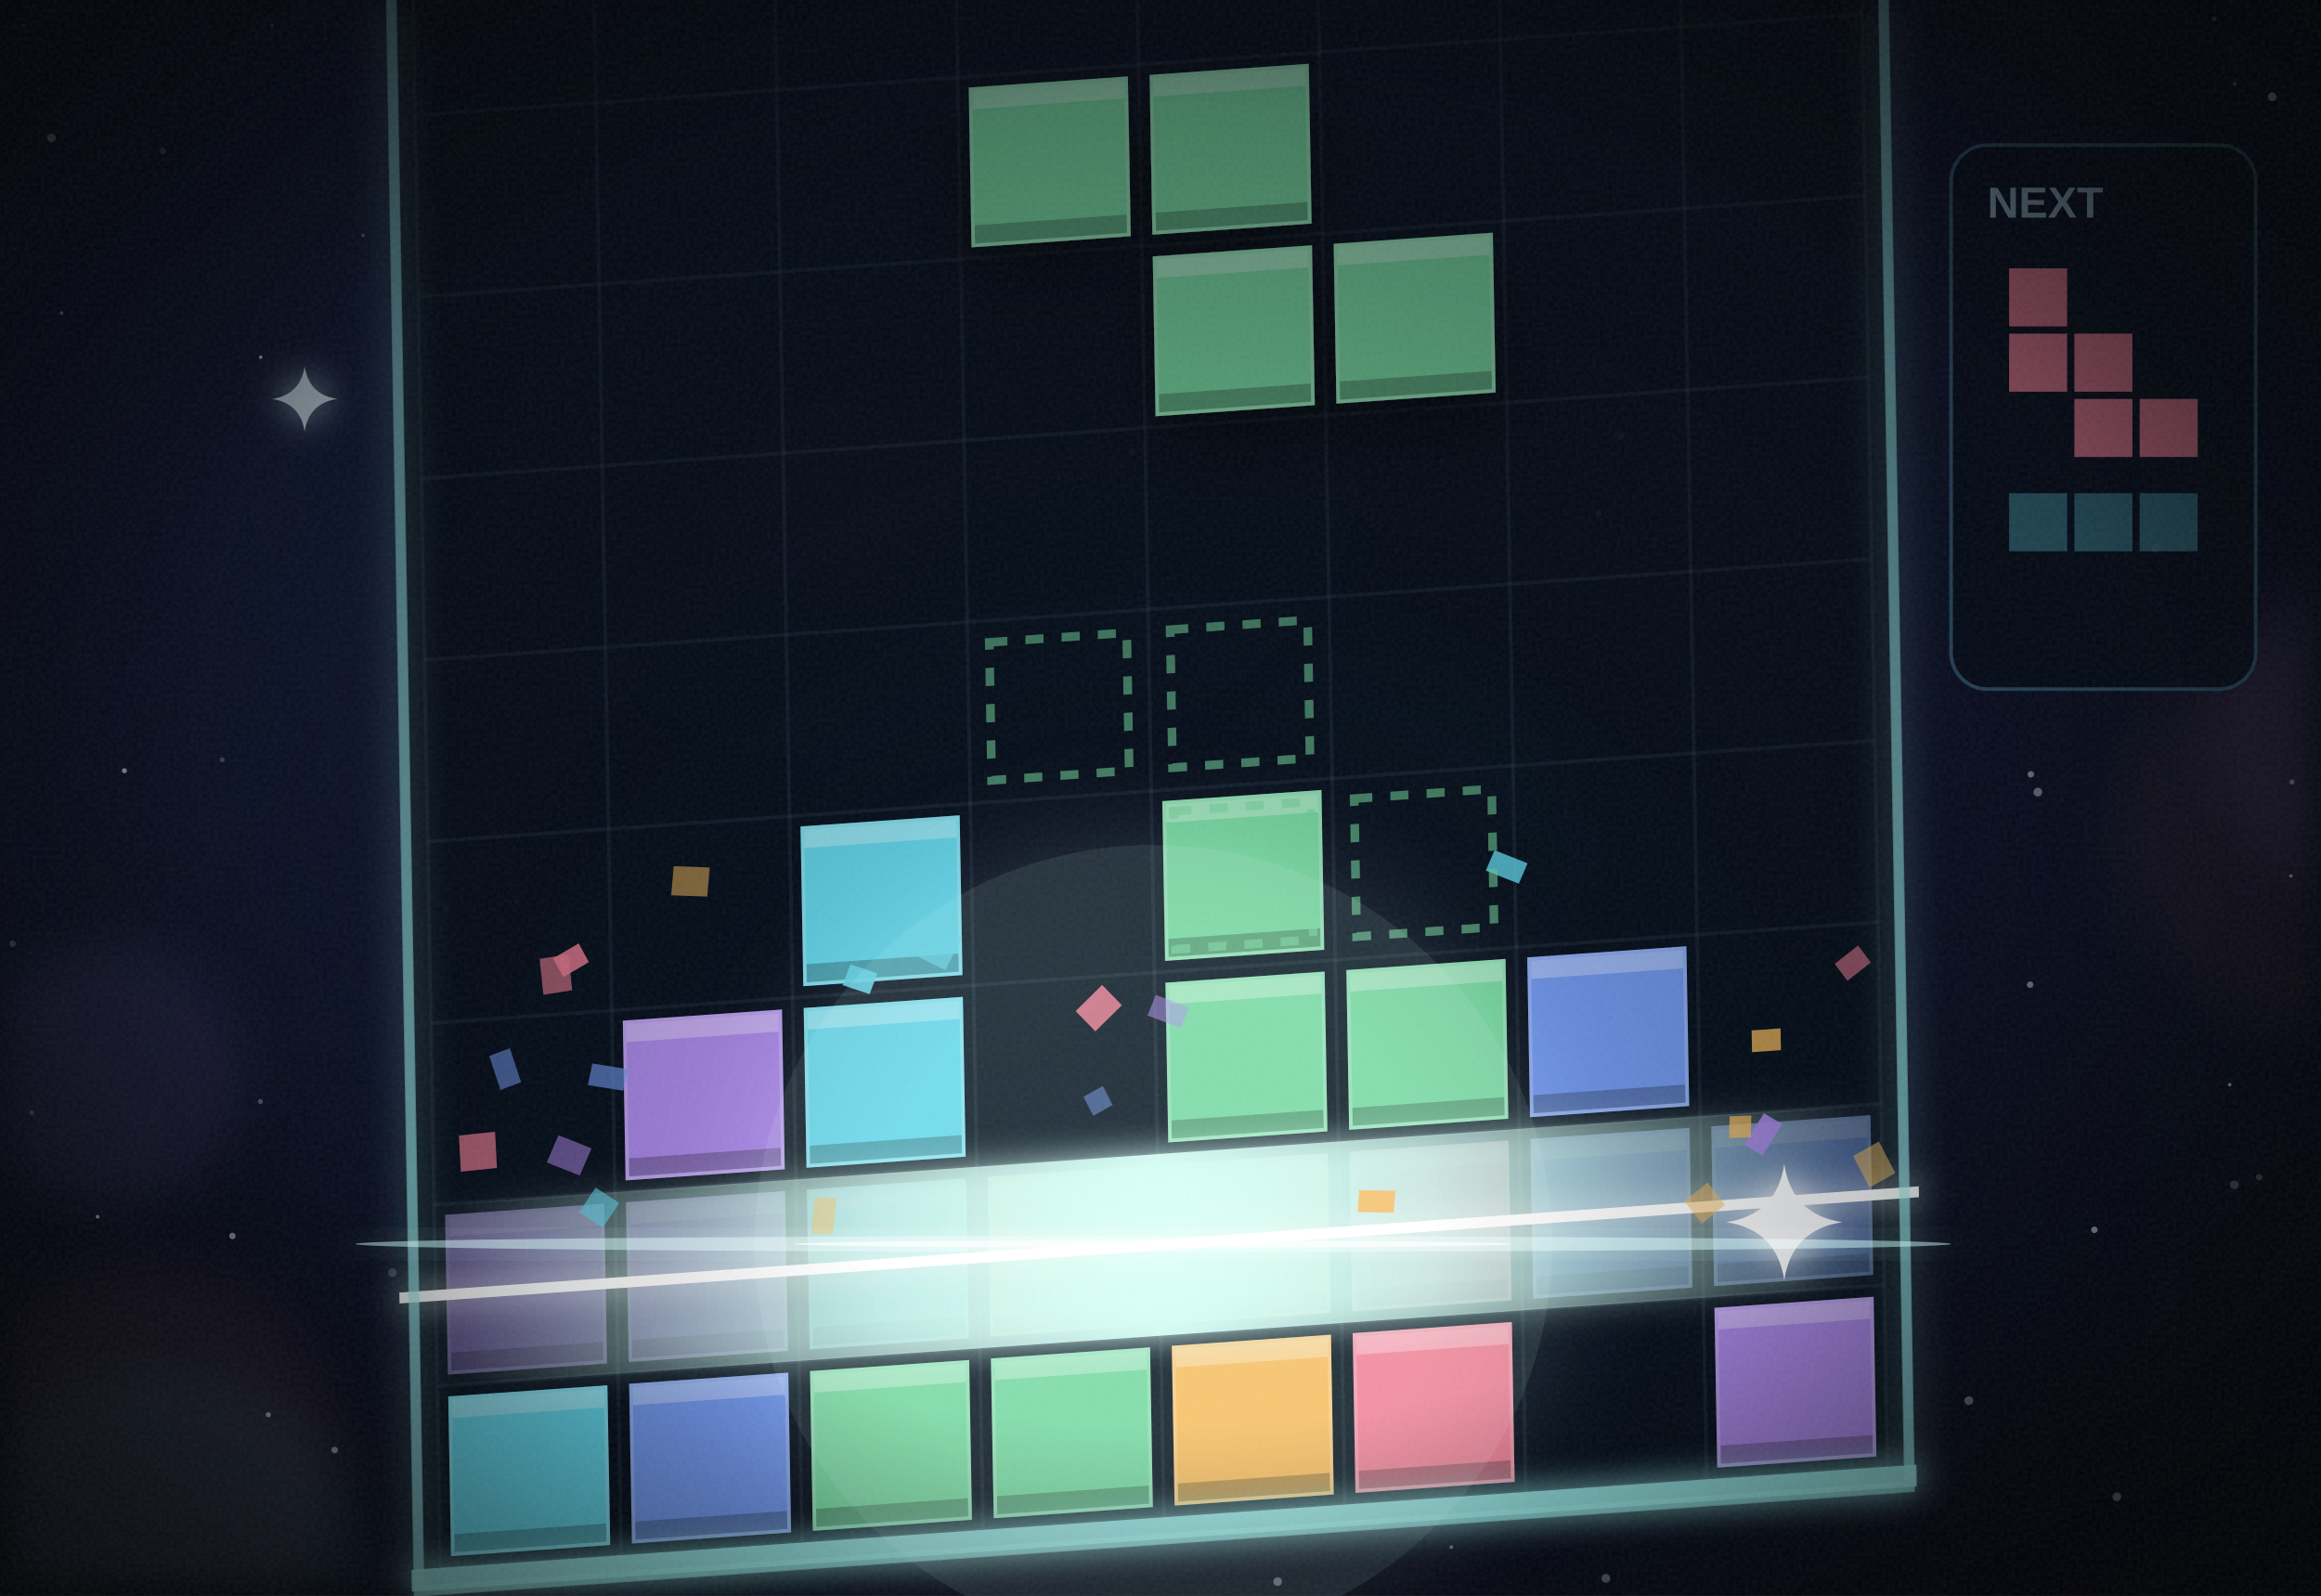
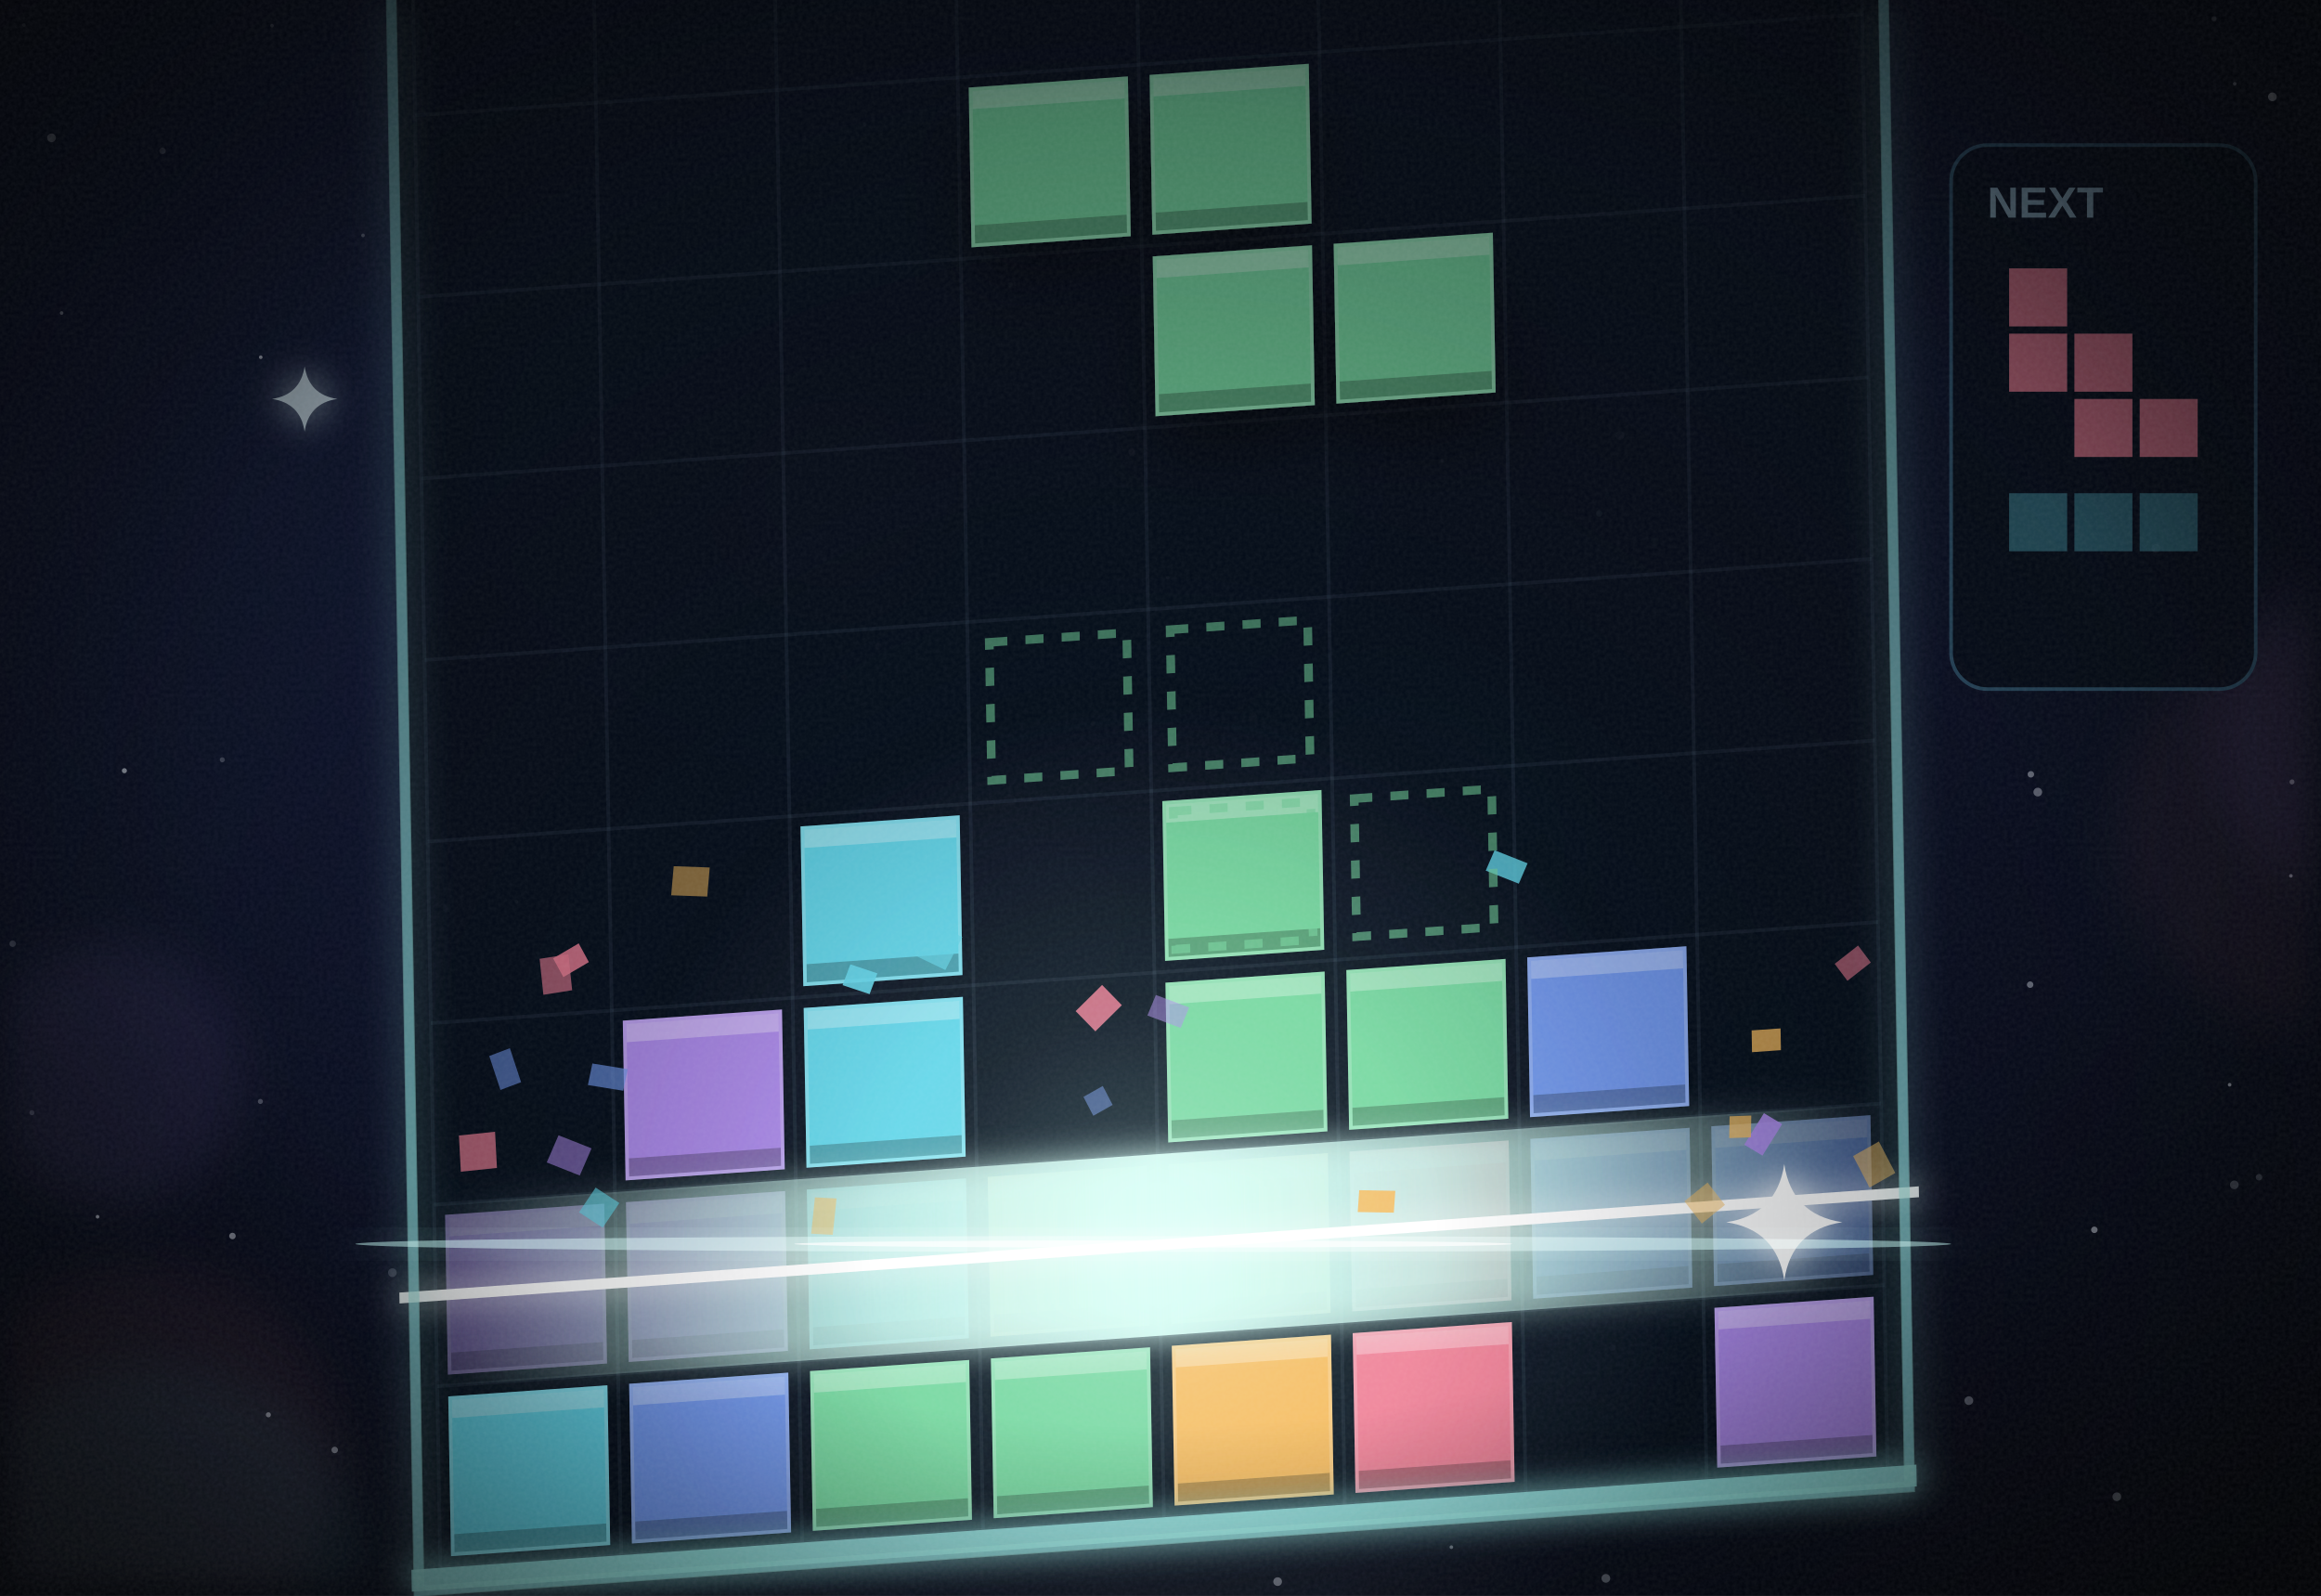
<svg xmlns="http://www.w3.org/2000/svg" viewBox="0 0 640 440" preserveAspectRatio="xMidYMid slice">
  <defs>
    <filter id="glow" x="-50%" y="-50%" width="200%" height="200%">
      <feGaussianBlur stdDeviation="5" result="b" />
      <feMerge>
        <feMergeNode in="b" />
        <feMergeNode in="SourceGraphic" />
      </feMerge>
    </filter>
    <filter id="bigglow" x="-50%" y="-50%" width="200%" height="200%">
      <feGaussianBlur stdDeviation="14" result="b" />
      <feMerge>
        <feMergeNode in="b" />
        <feMergeNode in="SourceGraphic" />
      </feMerge>
    </filter>
    <filter id="soft" x="-50%" y="-50%" width="200%" height="200%">
      <feGaussianBlur stdDeviation="10" />
    </filter>
    <filter id="dof" x="-20%" y="-20%" width="140%" height="140%">
      <feGaussianBlur stdDeviation="4" />
    </filter>
    <filter id="dof2" x="-20%" y="-20%" width="140%" height="140%">
      <feGaussianBlur stdDeviation="9" />
    </filter>
    <filter id="bokeh" x="-50%" y="-50%" width="200%" height="200%">
      <feGaussianBlur stdDeviation="7" />
    </filter>
    <filter id="shadow" x="-30%" y="-30%" width="160%" height="160%">
      <feDropShadow dx="0" dy="10" stdDeviation="10" flood-color="#000" flood-opacity=".6" />
    </filter>
    <filter id="grain" x="0" y="0" width="100%" height="100%">
      <feTurbulence type="fractalNoise" baseFrequency=".9" numOctaves="2" seed="7" />
      <feColorMatrix values="0 0 0 0 1  0 0 0 0 1  0 0 0 0 1  0 0 0 .055 0" />
    </filter>
    <linearGradient id="chrome" x1="0" y1="0" x2="0" y2="1">
      <stop offset="0" stop-color="#f6fbff" />
      <stop offset=".45" stop-color="#9fb0c4" />
      <stop offset=".55" stop-color="#5d6c80" />
      <stop offset="1" stop-color="#cfdbe8" />
    </linearGradient>
    <linearGradient id="gold" x1="0" y1="0" x2="0" y2="1">
      <stop offset="0" stop-color="#fff3b0" />
      <stop offset=".5" stop-color="#ffb81f" />
      <stop offset="1" stop-color="#b86a00" />
    </linearGradient>
    <radialGradient id="vig" cx="50%" cy="48%" r="75%">
      <stop offset=".55" stop-color="#000" stop-opacity="0" />
      <stop offset="1" stop-color="#000" stop-opacity=".72" />
    </radialGradient>
    <radialGradient id="ssbg" cx="40%" cy="30%" r="90%">
      <stop offset="0" stop-color="#15204a" />
      <stop offset=".6" stop-color="#070d22" />
      <stop offset="1" stop-color="#03060f" />
    </radialGradient>
    <linearGradient id="ssflash" x1="0" y1="0" x2="1" y2="0">
      <stop offset="0" stop-color="#d2fff5" stop-opacity="0" />
      <stop offset=".5" stop-color="#d2fff5" stop-opacity=".95" />
      <stop offset="1" stop-color="#d2fff5" stop-opacity="0" />
    </linearGradient>
  </defs>
  <rect width="640" height="440" fill="#05070f" />
  <rect width="640" height="440" fill="url(#ssbg)" />
  <circle cx="261.5" cy="238.5" r="0.5" fill="#eaf2ff" opacity="0.32" />
  <circle cx="144.1" cy="12.8" r="0.5" fill="#eaf2ff" opacity="0.60" />
  <circle cx="64.1" cy="340.8" r="0.9" fill="#eaf2ff" opacity="0.69" />
  <circle cx="242.2" cy="178.2" r="0.9" fill="#eaf2ff" opacity="0.45" />
  <circle cx="216.8" cy="124.4" r="0.7" fill="#eaf2ff" opacity="0.28" />
  <circle cx="44.8" cy="41.6" r="0.9" fill="#eaf2ff" opacity="0.28" />
  <circle cx="400.2" cy="426.6" r="0.5" fill="#eaf2ff" opacity="0.44" />
  <circle cx="61.3" cy="209.5" r="0.7" fill="#eaf2ff" opacity="0.33" />
  <circle cx="165.3" cy="109.1" r="0.5" fill="#eaf2ff" opacity="0.23" />
  <circle cx="614.8" cy="299.1" r="0.5" fill="#eaf2ff" opacity="0.72" />
  <circle cx="444.6" cy="371.6" r="0.9" fill="#eaf2ff" opacity="0.46" />
  <circle cx="301.4" cy="199.6" r="0.7" fill="#eaf2ff" opacity="0.36" />
  <circle cx="291.6" cy="349.4" r="0.9" fill="#eaf2ff" opacity="0.63" />
  <circle cx="622.9" cy="324.6" r="0.9" fill="#eaf2ff" opacity="0.31" />
  <circle cx="142.8" cy="6.4" r="0.9" fill="#eaf2ff" opacity="0.90" />
  <circle cx="228.3" cy="87.6" r="0.5" fill="#eaf2ff" opacity="0.45" />
  <circle cx="71.9" cy="98.5" r="0.5" fill="#eaf2ff" opacity="0.90" />
  <circle cx="486.9" cy="297.4" r="1.2" fill="#eaf2ff" opacity="0.29" />
  <circle cx="114.8" cy="282.7" r="0.5" fill="#eaf2ff" opacity="0.63" />
  <circle cx="188.0" cy="283.9" r="0.9" fill="#eaf2ff" opacity="0.25" />
  <circle cx="278.6" cy="78.5" r="0.7" fill="#eaf2ff" opacity="0.80" />
  <circle cx="626.6" cy="26.7" r="1.2" fill="#eaf2ff" opacity="0.87" />
  <circle cx="168.0" cy="28.5" r="0.9" fill="#eaf2ff" opacity="0.58" />
  <circle cx="312.1" cy="125.0" r="0.9" fill="#eaf2ff" opacity="0.48" />
  <circle cx="193.4" cy="388.4" r="1.2" fill="#eaf2ff" opacity="0.25" />
  <circle cx="161.4" cy="415.1" r="0.7" fill="#eaf2ff" opacity="0.25" />
  <circle cx="282.6" cy="286.4" r="1.2" fill="#eaf2ff" opacity="0.26" />
  <circle cx="577.5" cy="339.1" r="0.9" fill="#eaf2ff" opacity="0.72" />
  <circle cx="322.0" cy="159.3" r="0.5" fill="#eaf2ff" opacity="0.69" />
  <circle cx="358.4" cy="32.1" r="0.9" fill="#eaf2ff" opacity="0.80" />
  <circle cx="442.8" cy="435.2" r="1.2" fill="#eaf2ff" opacity="0.38" />
  <circle cx="148.3" cy="262.8" r="0.5" fill="#eaf2ff" opacity="0.42" />
  <circle cx="208.3" cy="218.5" r="0.5" fill="#eaf2ff" opacity="0.26" />
  <circle cx="583.7" cy="412.7" r="1.2" fill="#eaf2ff" opacity="0.47" />
  <circle cx="616.1" cy="326.7" r="1.2" fill="#eaf2ff" opacity="0.35" />
  <circle cx="100.1" cy="64.9" r="0.5" fill="#eaf2ff" opacity="0.43" />
  <circle cx="8.8" cy="306.8" r="0.7" fill="#eaf2ff" opacity="0.32" />
  <circle cx="347.9" cy="34.0" r="0.5" fill="#eaf2ff" opacity="0.47" />
  <circle cx="320.9" cy="280.8" r="0.9" fill="#eaf2ff" opacity="0.48" />
  <circle cx="179.8" cy="357.6" r="0.7" fill="#eaf2ff" opacity="0.68" />
  <circle cx="441.0" cy="141.6" r="0.9" fill="#eaf2ff" opacity="0.88" />
  <circle cx="397.7" cy="127.0" r="0.5" fill="#eaf2ff" opacity="0.76" />
  <circle cx="75.0" cy="7.1" r="0.5" fill="#eaf2ff" opacity="0.32" />
  <circle cx="74.0" cy="390.1" r="0.7" fill="#eaf2ff" opacity="0.83" />
  <circle cx="446.7" cy="120.1" r="1.2" fill="#eaf2ff" opacity="0.78" />
  <circle cx="158.9" cy="120.8" r="0.7" fill="#eaf2ff" opacity="0.41" />
  <circle cx="494.8" cy="338.1" r="0.7" fill="#eaf2ff" opacity="0.66" />
  <circle cx="110.1" cy="78.6" r="1.2" fill="#eaf2ff" opacity="0.84" />
  <circle cx="312.0" cy="124.5" r="0.9" fill="#eaf2ff" opacity="0.68" />
  <circle cx="561.9" cy="218.4" r="1.2" fill="#eaf2ff" opacity="0.54" />
  <circle cx="71.8" cy="303.7" r="0.7" fill="#eaf2ff" opacity="0.38" />
  <circle cx="144.0" cy="392.9" r="0.7" fill="#eaf2ff" opacity="0.44" />
  <circle cx="232.7" cy="186.8" r="0.9" fill="#eaf2ff" opacity="0.22" />
  <circle cx="174.7" cy="414.9" r="1.2" fill="#eaf2ff" opacity="0.27" />
  <circle cx="147.4" cy="236.3" r="0.5" fill="#eaf2ff" opacity="0.32" />
  <circle cx="408.3" cy="292.4" r="0.9" fill="#eaf2ff" opacity="0.66" />
  <circle cx="407.3" cy="407.1" r="1.2" fill="#eaf2ff" opacity="0.55" />
  <circle cx="3.5" cy="260.2" r="0.9" fill="#eaf2ff" opacity="0.32" />
  <circle cx="142.4" cy="248.6" r="0.5" fill="#eaf2ff" opacity="0.86" />
  <circle cx="108.2" cy="350.9" r="1.2" fill="#eaf2ff" opacity="0.23" />
  <circle cx="443.3" cy="136.3" r="0.5" fill="#eaf2ff" opacity="0.31" />
  <circle cx="165.8" cy="391.7" r="0.5" fill="#eaf2ff" opacity="0.45" />
  <circle cx="616.2" cy="23.1" r="0.5" fill="#eaf2ff" opacity="0.59" />
  <circle cx="456.3" cy="149.4" r="1.2" fill="#eaf2ff" opacity="0.28" />
  <circle cx="345.4" cy="197.6" r="1.2" fill="#eaf2ff" opacity="0.22" />
  <circle cx="6.6" cy="6.9" r="0.5" fill="#eaf2ff" opacity="0.28" />
  <circle cx="509.8" cy="341.5" r="1.2" fill="#eaf2ff" opacity="0.59" />
  <circle cx="34.3" cy="212.5" r="0.7" fill="#eaf2ff" opacity="0.89" />
  <circle cx="341.1" cy="49.6" r="0.7" fill="#eaf2ff" opacity="0.35" />
  <circle cx="163.5" cy="121.1" r="0.7" fill="#eaf2ff" opacity="0.76" />
  <circle cx="594.5" cy="151.2" r="1.2" fill="#eaf2ff" opacity="0.69" />
  <circle cx="17.0" cy="86.3" r="0.5" fill="#eaf2ff" opacity="0.69" />
  <circle cx="287.3" cy="60.3" r="1.2" fill="#eaf2ff" opacity="0.37" />
  <circle cx="123.2" cy="250.3" r="1.2" fill="#eaf2ff" opacity="0.43" />
  <circle cx="542.9" cy="386.2" r="1.2" fill="#eaf2ff" opacity="0.43" />
  <circle cx="405.7" cy="236.5" r="0.9" fill="#eaf2ff" opacity="0.31" />
  <circle cx="26.9" cy="335.5" r="0.5" fill="#eaf2ff" opacity="0.87" />
  <circle cx="196.1" cy="322.0" r="0.9" fill="#eaf2ff" opacity="0.60" />
  <circle cx="340.0" cy="93.6" r="0.5" fill="#eaf2ff" opacity="0.63" />
  <circle cx="632.0" cy="215.6" r="0.7" fill="#eaf2ff" opacity="0.57" />
  <circle cx="562.1" cy="99.8" r="0.7" fill="#eaf2ff" opacity="0.39" />
  <circle cx="14.2" cy="38.0" r="1.2" fill="#eaf2ff" opacity="0.59" />
  <circle cx="498.1" cy="105.8" r="0.7" fill="#eaf2ff" opacity="0.69" />
  <circle cx="560.0" cy="213.5" r="0.9" fill="#eaf2ff" opacity="0.60" />
  <circle cx="92.3" cy="399.8" r="0.9" fill="#eaf2ff" opacity="0.64" />
  <circle cx="559.8" cy="271.5" r="0.9" fill="#eaf2ff" opacity="0.56" />
  <circle cx="238.4" cy="34.3" r="0.5" fill="#eaf2ff" opacity="0.74" />
  <circle cx="631.7" cy="241.5" r="0.5" fill="#eaf2ff" opacity="0.73" />
  <circle cx="352.3" cy="436.1" r="1.2" fill="#eaf2ff" opacity="0.45" />
  <circle cx="610.5" cy="5.2" r="0.7" fill="#eaf2ff" opacity="0.38" />
  <circle cx="302.7" cy="282.4" r="48.0" fill="#5fd4e8" opacity="0.10" filter="url(#bokeh)" />
  <circle cx="657.7" cy="202.0" r="47.2" fill="#a986e8" opacity="0.13" filter="url(#bokeh)" />
  <circle cx="389.0" cy="236.8" r="47.8" fill="#5fd4e8" opacity="0.16" filter="url(#bokeh)" />
  <circle cx="230.0" cy="136.3" r="31.6" fill="#ef7d94" opacity="0.14" filter="url(#bokeh)" />
  <circle cx="30.7" cy="296.0" r="36.1" fill="#a986e8" opacity="0.14" filter="url(#bokeh)" />
  <circle cx="39.4" cy="402.7" r="53.5" fill="#ef7d94" opacity="0.11" filter="url(#bokeh)" />
  <circle cx="41.9" cy="434.1" r="58.1" fill="#5fd4e8" opacity="0.13" filter="url(#bokeh)" />
  <circle cx="640.5" cy="228.2" r="55.8" fill="#ef7d94" opacity="0.08" filter="url(#bokeh)" />
  <circle cx="453.8" cy="3.6" r="30.2" fill="#5fd4e8" opacity="0.10" filter="url(#bokeh)" />
  <circle cx="264.8" cy="254.1" r="41.2" fill="#a986e8" opacity="0.11" filter="url(#bokeh)" />
  <g transform="translate(320 250) rotate(-4) skewX(-3) translate(-320 -250)">
    <rect x="112" y="-40" width="412" height="464" fill="#040c19" fill-opacity=".94" stroke="#335e79" stroke-width="2.5" />
    <line x1="118" y1="-40" x2="118" y2="418" stroke="#a7cfeb" stroke-opacity=".08" />
    <line x1="168" y1="-40" x2="168" y2="418" stroke="#a7cfeb" stroke-opacity=".08" />
    <line x1="218" y1="-40" x2="218" y2="418" stroke="#a7cfeb" stroke-opacity=".08" />
    <line x1="268" y1="-40" x2="268" y2="418" stroke="#a7cfeb" stroke-opacity=".08" />
    <line x1="318" y1="-40" x2="318" y2="418" stroke="#a7cfeb" stroke-opacity=".08" />
    <line x1="368" y1="-40" x2="368" y2="418" stroke="#a7cfeb" stroke-opacity=".08" />
    <line x1="418" y1="-40" x2="418" y2="418" stroke="#a7cfeb" stroke-opacity=".08" />
    <line x1="468" y1="-40" x2="468" y2="418" stroke="#a7cfeb" stroke-opacity=".08" />
    <line x1="518" y1="-40" x2="518" y2="418" stroke="#a7cfeb" stroke-opacity=".08" />
    <line x1="118" y1="418" x2="518" y2="418" stroke="#a7cfeb" stroke-opacity=".08" />
    <line x1="118" y1="368" x2="518" y2="368" stroke="#a7cfeb" stroke-opacity=".08" />
    <line x1="118" y1="318" x2="518" y2="318" stroke="#a7cfeb" stroke-opacity=".08" />
    <line x1="118" y1="268" x2="518" y2="268" stroke="#a7cfeb" stroke-opacity=".08" />
    <line x1="118" y1="218" x2="518" y2="218" stroke="#a7cfeb" stroke-opacity=".08" />
    <line x1="118" y1="168" x2="518" y2="168" stroke="#a7cfeb" stroke-opacity=".08" />
    <line x1="118" y1="118" x2="518" y2="118" stroke="#a7cfeb" stroke-opacity=".08" />
    <line x1="118" y1="68" x2="518" y2="68" stroke="#a7cfeb" stroke-opacity=".08" />
    <line x1="118" y1="18" x2="518" y2="18" stroke="#a7cfeb" stroke-opacity=".08" />
    <line x1="118" y1="-32" x2="518" y2="-32" stroke="#a7cfeb" stroke-opacity=".08" />
    <rect x="121" y="371" width="44" height="44" fill="#5fd4e8" />
    <rect x="122" y="372" width="42" height="5" fill="#fff" opacity=".3" />
    <rect x="122" y="409" width="42" height="5" fill="#000" opacity=".26" />
    <rect x="121.5" y="371.5" width="43" height="43" fill="none" stroke="#fff" stroke-opacity=".2" />
    <rect x="171" y="371" width="44" height="44" fill="#6f96ed" />
    <rect x="172" y="372" width="42" height="5" fill="#fff" opacity=".3" />
    <rect x="172" y="409" width="42" height="5" fill="#000" opacity=".26" />
    <rect x="171.5" y="371.5" width="43" height="43" fill="none" stroke="#fff" stroke-opacity=".2" />
    <rect x="221" y="371" width="44" height="44" fill="#73d69d" />
    <rect x="222" y="372" width="42" height="5" fill="#fff" opacity=".3" />
    <rect x="222" y="409" width="42" height="5" fill="#000" opacity=".26" />
    <rect x="221.5" y="371.5" width="43" height="43" fill="none" stroke="#fff" stroke-opacity=".2" />
    <rect x="271" y="371" width="44" height="44" fill="#73d69d" />
    <rect x="272" y="372" width="42" height="5" fill="#fff" opacity=".3" />
    <rect x="272" y="409" width="42" height="5" fill="#000" opacity=".26" />
    <rect x="271.5" y="371.5" width="43" height="43" fill="none" stroke="#fff" stroke-opacity=".2" />
    <rect x="321" y="371" width="44" height="44" fill="#f5ba5b" />
    <rect x="322" y="372" width="42" height="5" fill="#fff" opacity=".3" />
    <rect x="322" y="409" width="42" height="5" fill="#000" opacity=".26" />
    <rect x="321.5" y="371.5" width="43" height="43" fill="none" stroke="#fff" stroke-opacity=".2" />
    <rect x="371" y="371" width="44" height="44" fill="#ef7d94" />
    <rect x="372" y="372" width="42" height="5" fill="#fff" opacity=".3" />
    <rect x="372" y="409" width="42" height="5" fill="#000" opacity=".26" />
    <rect x="371.5" y="371.5" width="43" height="43" fill="none" stroke="#fff" stroke-opacity=".2" />
    <rect x="471" y="371" width="44" height="44" fill="#a986e8" />
    <rect x="472" y="372" width="42" height="5" fill="#fff" opacity=".3" />
    <rect x="472" y="409" width="42" height="5" fill="#000" opacity=".26" />
    <rect x="471.5" y="371.5" width="43" height="43" fill="none" stroke="#fff" stroke-opacity=".2" />
    <rect x="171" y="271" width="44" height="44" fill="#a986e8" />
    <rect x="172" y="272" width="42" height="5" fill="#fff" opacity=".3" />
    <rect x="172" y="309" width="42" height="5" fill="#000" opacity=".26" />
    <rect x="171.5" y="271.5" width="43" height="43" fill="none" stroke="#fff" stroke-opacity=".2" />
    <rect x="221" y="271" width="44" height="44" fill="#5fd4e8" />
    <rect x="222" y="272" width="42" height="5" fill="#fff" opacity=".3" />
    <rect x="222" y="309" width="42" height="5" fill="#000" opacity=".26" />
    <rect x="221.5" y="271.5" width="43" height="43" fill="none" stroke="#fff" stroke-opacity=".2" />
    <rect x="321" y="271" width="44" height="44" fill="#73d69d" />
    <rect x="322" y="272" width="42" height="5" fill="#fff" opacity=".3" />
    <rect x="322" y="309" width="42" height="5" fill="#000" opacity=".26" />
    <rect x="321.5" y="271.5" width="43" height="43" fill="none" stroke="#fff" stroke-opacity=".2" />
    <rect x="371" y="271" width="44" height="44" fill="#73d69d" />
    <rect x="372" y="272" width="42" height="5" fill="#fff" opacity=".3" />
    <rect x="372" y="309" width="42" height="5" fill="#000" opacity=".26" />
    <rect x="371.5" y="271.5" width="43" height="43" fill="none" stroke="#fff" stroke-opacity=".2" />
    <rect x="421" y="271" width="44" height="44" fill="#6f96ed" />
    <rect x="422" y="272" width="42" height="5" fill="#fff" opacity=".3" />
    <rect x="422" y="309" width="42" height="5" fill="#000" opacity=".26" />
    <rect x="421.5" y="271.5" width="43" height="43" fill="none" stroke="#fff" stroke-opacity=".2" />
    <rect x="221" y="221" width="44" height="44" fill="#5fd4e8" />
    <rect x="222" y="222" width="42" height="5" fill="#fff" opacity=".3" />
    <rect x="222" y="259" width="42" height="5" fill="#000" opacity=".26" />
    <rect x="221.5" y="221.5" width="43" height="43" fill="none" stroke="#fff" stroke-opacity=".2" />
    <rect x="321" y="221" width="44" height="44" fill="#73d69d" />
    <rect x="322" y="222" width="42" height="5" fill="#fff" opacity=".3" />
    <rect x="322" y="259" width="42" height="5" fill="#000" opacity=".26" />
    <rect x="321.5" y="221.5" width="43" height="43" fill="none" stroke="#fff" stroke-opacity=".2" />
    <g opacity=".55">
      <rect x="121" y="321" width="44" height="44" fill="#a986e8" />
      <rect x="122" y="322" width="42" height="5" fill="#fff" opacity=".3" />
      <rect x="122" y="359" width="42" height="5" fill="#000" opacity=".26" />
      <rect x="121.5" y="321.5" width="43" height="43" fill="none" stroke="#fff" stroke-opacity=".2" />
    </g>
    <g opacity=".55">
      <rect x="171" y="321" width="44" height="44" fill="#a986e8" />
      <rect x="172" y="322" width="42" height="5" fill="#fff" opacity=".3" />
      <rect x="172" y="359" width="42" height="5" fill="#000" opacity=".26" />
      <rect x="171.5" y="321.5" width="43" height="43" fill="none" stroke="#fff" stroke-opacity=".2" />
    </g>
    <g opacity=".55">
      <rect x="221" y="321" width="44" height="44" fill="#5fd4e8" />
      <rect x="222" y="322" width="42" height="5" fill="#fff" opacity=".3" />
      <rect x="222" y="359" width="42" height="5" fill="#000" opacity=".26" />
      <rect x="221.5" y="321.5" width="43" height="43" fill="none" stroke="#fff" stroke-opacity=".2" />
    </g>
    <g opacity=".55">
      <rect x="271" y="321" width="44" height="44" fill="#f5ba5b" />
      <rect x="272" y="322" width="42" height="5" fill="#fff" opacity=".3" />
      <rect x="272" y="359" width="42" height="5" fill="#000" opacity=".26" />
      <rect x="271.5" y="321.5" width="43" height="43" fill="none" stroke="#fff" stroke-opacity=".2" />
    </g>
    <g opacity=".55">
      <rect x="321" y="321" width="44" height="44" fill="#f5ba5b" />
      <rect x="322" y="322" width="42" height="5" fill="#fff" opacity=".3" />
      <rect x="322" y="359" width="42" height="5" fill="#000" opacity=".26" />
      <rect x="321.5" y="321.5" width="43" height="43" fill="none" stroke="#fff" stroke-opacity=".2" />
    </g>
    <g opacity=".55">
      <rect x="371" y="321" width="44" height="44" fill="#ef7d94" />
      <rect x="372" y="322" width="42" height="5" fill="#fff" opacity=".3" />
      <rect x="372" y="359" width="42" height="5" fill="#000" opacity=".26" />
      <rect x="371.5" y="321.5" width="43" height="43" fill="none" stroke="#fff" stroke-opacity=".2" />
    </g>
    <g opacity=".55">
      <rect x="421" y="321" width="44" height="44" fill="#6f96ed" />
      <rect x="422" y="322" width="42" height="5" fill="#fff" opacity=".3" />
      <rect x="422" y="359" width="42" height="5" fill="#000" opacity=".26" />
      <rect x="421.5" y="321.5" width="43" height="43" fill="none" stroke="#fff" stroke-opacity=".2" />
    </g>
    <g opacity=".55">
      <rect x="471" y="321" width="44" height="44" fill="#6f96ed" />
      <rect x="472" y="322" width="42" height="5" fill="#fff" opacity=".3" />
      <rect x="472" y="359" width="42" height="5" fill="#000" opacity=".26" />
      <rect x="471.5" y="321.5" width="43" height="43" fill="none" stroke="#fff" stroke-opacity=".2" />
    </g>
    <rect x="118" y="318" width="400" height="50" fill="url(#ssflash)" filter="url(#glow)" />
    <rect x="108" y="341.5" width="420" height="3" fill="#ffffff" filter="url(#glow)" />
    <rect x="303.2" y="298.2" width="6" height="6" fill="#6f96ed" opacity="0.50" transform="rotate(64 303.2 298.2)" />
    <rect x="303.5" y="270.4" width="8" height="10" fill="#ef7d94" opacity="0.82" transform="rotate(48 303.5 270.4)" />
    <rect x="185.8" y="229.5" width="10" height="8" fill="#f5ba5b" opacity="0.58" transform="rotate(6 185.8 229.5)" />
    <rect x="162.4" y="282.2" width="10" height="6" fill="#6f96ed" opacity="0.67" transform="rotate(13 162.4 282.2)" />
    <rect x="485.6" y="318.4" width="6" height="10" fill="#a986e8" opacity="0.90" transform="rotate(34 485.6 318.4)" />
    <rect x="482.6" y="295.4" width="8" height="6" fill="#f5ba5b" opacity="0.82" transform="rotate(0 482.6 295.4)" />
    <rect x="469.7" y="336.4" width="8" height="8" fill="#f5ba5b" opacity="0.51" transform="rotate(54 469.7 336.4)" />
    <rect x="412.5" y="240.9" width="10" height="6" fill="#5fd4e8" opacity="0.84" transform="rotate(25 412.5 240.9)" />
    <rect x="476.1" y="318.6" width="6" height="6" fill="#f5ba5b" opacity="0.74" transform="rotate(2 476.1 318.6)" />
    <rect x="318.3" y="274.2" width="10" height="6" fill="#a986e8" opacity="0.53" transform="rotate(24 318.3 274.2)" />
    <rect x="373.5" y="331.8" width="10" height="6" fill="#f5ba5b" opacity="0.92" transform="rotate(5 373.5 331.8)" />
    <rect x="139.7" y="276.4" width="10" height="6" fill="#6f96ed" opacity="0.62" transform="rotate(73 139.7 276.4)" />
    <rect x="517.2" y="328.4" width="10" height="8" fill="#f5ba5b" opacity="0.57" transform="rotate(64 517.2 328.4)" />
    <rect x="135.2" y="299.1" width="10" height="10" fill="#ef7d94" opacity="0.75" transform="rotate(88 135.2 299.1)" />
    <rect x="152.7" y="301.3" width="10" height="8" fill="#a986e8" opacity="0.59" transform="rotate(25 152.7 301.3)" />
    <rect x="512.4" y="274.1" width="6" height="8" fill="#ef7d94" opacity="0.65" transform="rotate(55 512.4 274.1)" />
    <rect x="162.7" y="316.4" width="8" height="8" fill="#5fd4e8" opacity="0.64" transform="rotate(36 162.7 316.4)" />
    <rect x="159.2" y="248.9" width="6" height="8" fill="#ef7d94" opacity="0.86" transform="rotate(63 159.2 248.9)" />
    <rect x="256.4" y="249.7" width="10" height="10" fill="#5fd4e8" opacity="0.69" transform="rotate(29 256.4 249.7)" />
    <rect x="156.3" y="251.7" width="10" height="8" fill="#ef7d94" opacity="0.67" transform="rotate(85 156.3 251.7)" />
    <rect x="234.1" y="259.9" width="8" height="6" fill="#5fd4e8" opacity="0.92" transform="rotate(22 234.1 259.9)" />
    <rect x="223.2" y="323.3" width="6" height="10" fill="#f5ba5b" opacity="0.51" transform="rotate(7 223.2 323.3)" />
    <rect x="274" y="174" width="38" height="38" fill="none" stroke="#73d69d" stroke-width="2.4" stroke-dasharray="5 5" opacity=".6" />
    <rect x="324" y="174" width="38" height="38" fill="none" stroke="#73d69d" stroke-width="2.4" stroke-dasharray="5 5" opacity=".6" />
    <rect x="324" y="224" width="38" height="38" fill="none" stroke="#73d69d" stroke-width="2.4" stroke-dasharray="5 5" opacity=".6" />
    <rect x="374" y="224" width="38" height="38" fill="none" stroke="#73d69d" stroke-width="2.4" stroke-dasharray="5 5" opacity=".6" />
    <g filter="url(#shadow)">
      <rect x="271" y="21" width="44" height="44" fill="#73d69d" />
      <rect x="272" y="22" width="42" height="5" fill="#fff" opacity=".3" />
      <rect x="272" y="59" width="42" height="5" fill="#000" opacity=".26" />
      <rect x="271.5" y="21.5" width="43" height="43" fill="none" stroke="#fff" stroke-opacity=".2" />
      <rect x="321" y="21" width="44" height="44" fill="#73d69d" />
      <rect x="322" y="22" width="42" height="5" fill="#fff" opacity=".3" />
      <rect x="322" y="59" width="42" height="5" fill="#000" opacity=".26" />
      <rect x="321.5" y="21.5" width="43" height="43" fill="none" stroke="#fff" stroke-opacity=".2" />
      <rect x="321" y="71" width="44" height="44" fill="#73d69d" />
      <rect x="322" y="72" width="42" height="5" fill="#fff" opacity=".3" />
      <rect x="322" y="109" width="42" height="5" fill="#000" opacity=".26" />
      <rect x="321.5" y="71.5" width="43" height="43" fill="none" stroke="#fff" stroke-opacity=".2" />
      <rect x="371" y="71" width="44" height="44" fill="#73d69d" />
      <rect x="372" y="72" width="42" height="5" fill="#fff" opacity=".3" />
      <rect x="372" y="109" width="42" height="5" fill="#000" opacity=".26" />
      <rect x="371.5" y="71.5" width="43" height="43" fill="none" stroke="#fff" stroke-opacity=".2" />
    </g>
    <rect x="110" y="418" width="416" height="6" fill="#8edbda" filter="url(#glow)" />
    <rect x="112" y="-40" width="412" height="464" fill="none" stroke="#a0f1e9" stroke-opacity=".55" stroke-width="3" filter="url(#glow)" />
  </g>
  <rect x="538" y="40" width="84" height="150" rx="10" fill="#040c19" fill-opacity=".85" stroke="#335e79" />
  <text x="548" y="60" font-family="Arial, sans-serif" font-size="12" font-weight="700" fill="#9bc1d5">NEXT</text>
  <rect x="554" y="74" width="16" height="16" fill="#ef7d94" opacity="1" />
  <rect x="554" y="92" width="16" height="16" fill="#ef7d94" opacity="1" />
  <rect x="572" y="92" width="16" height="16" fill="#ef7d94" opacity="1" />
  <rect x="572" y="110" width="16" height="16" fill="#ef7d94" opacity="1" />
  <rect x="590" y="110" width="16" height="16" fill="#ef7d94" opacity="1" />
  <rect x="554" y="136" width="16" height="16" fill="#5fd4e8" opacity="0.5" />
  <rect x="572" y="136" width="16" height="16" fill="#5fd4e8" opacity="0.5" />
  <rect x="590" y="136" width="16" height="16" fill="#5fd4e8" opacity="0.5" />
  <g opacity="1" filter="url(#glow)">
    <path d="M492,321.0 Q494.08,334.92 508,337.0 Q494.08,339.08 492,353.0 Q489.92,339.08 476,337.0 Q489.92,334.92 492,321.0Z" fill="#ffffff" />
  </g>
  <g opacity="1" filter="url(#glow)">
    <path d="M84,101 Q85.17,108.83 93,110 Q85.17,111.17 84,119 Q82.83,111.17 75,110 Q82.83,108.83 84,101Z" fill="#e0f6ff" />
  </g>
  <defs>
    <radialGradient id="cv318x343" gradientUnits="userSpaceOnUse" cx="318.0" cy="343.0" r="430">
      <stop offset=".18" stop-color="#02040a" stop-opacity="0" />
      <stop offset=".62" stop-color="#02040a" stop-opacity="0.36" />
      <stop offset="1" stop-color="#02040a" stop-opacity="0.66" />
    </radialGradient>
    <linearGradient id="cb318x343" x1="0" y1="0" x2="0" y2="1">
      <stop offset="0" stop-color="#fff6e0" stop-opacity=".22" />
      <stop offset="1" stop-color="#fff6e0" stop-opacity="0" />
    </linearGradient>
  </defs>
  <rect width="640" height="440" fill="url(#cv318x343)" />
-   <circle cx="318.0" cy="343.0" r="110" fill="#d2fff5" opacity=".16" filter="url(#bigglow)" style="mix-blend-mode:screen" />
+   <radialGradient id="ck318x343">
+     <stop offset="0" stop-color="#d2fff5" stop-opacity=".3" />
+     <stop offset=".45" stop-color="#d2fff5" stop-opacity=".1" />
+     <stop offset="1" stop-color="#d2fff5" stop-opacity="0" />
+   </radialGradient>
+   <circle cx="318.0" cy="343.0" r="150" fill="url(#ck318x343)" style="mix-blend-mode:screen" />
  <ellipse cx="318.0" cy="343.0" rx="220" ry="2.2" fill="#bff6f0" opacity=".55" filter="url(#glow)" style="mix-blend-mode:screen" />
  <ellipse cx="318.0" cy="343.0" rx="99" ry="1" fill="#ffffff" opacity=".7" style="mix-blend-mode:screen" />
  <rect width="640" height="440" fill="url(#vig)" />
  <rect width="640" height="440" filter="url(#grain)" opacity="1" />
</svg>
